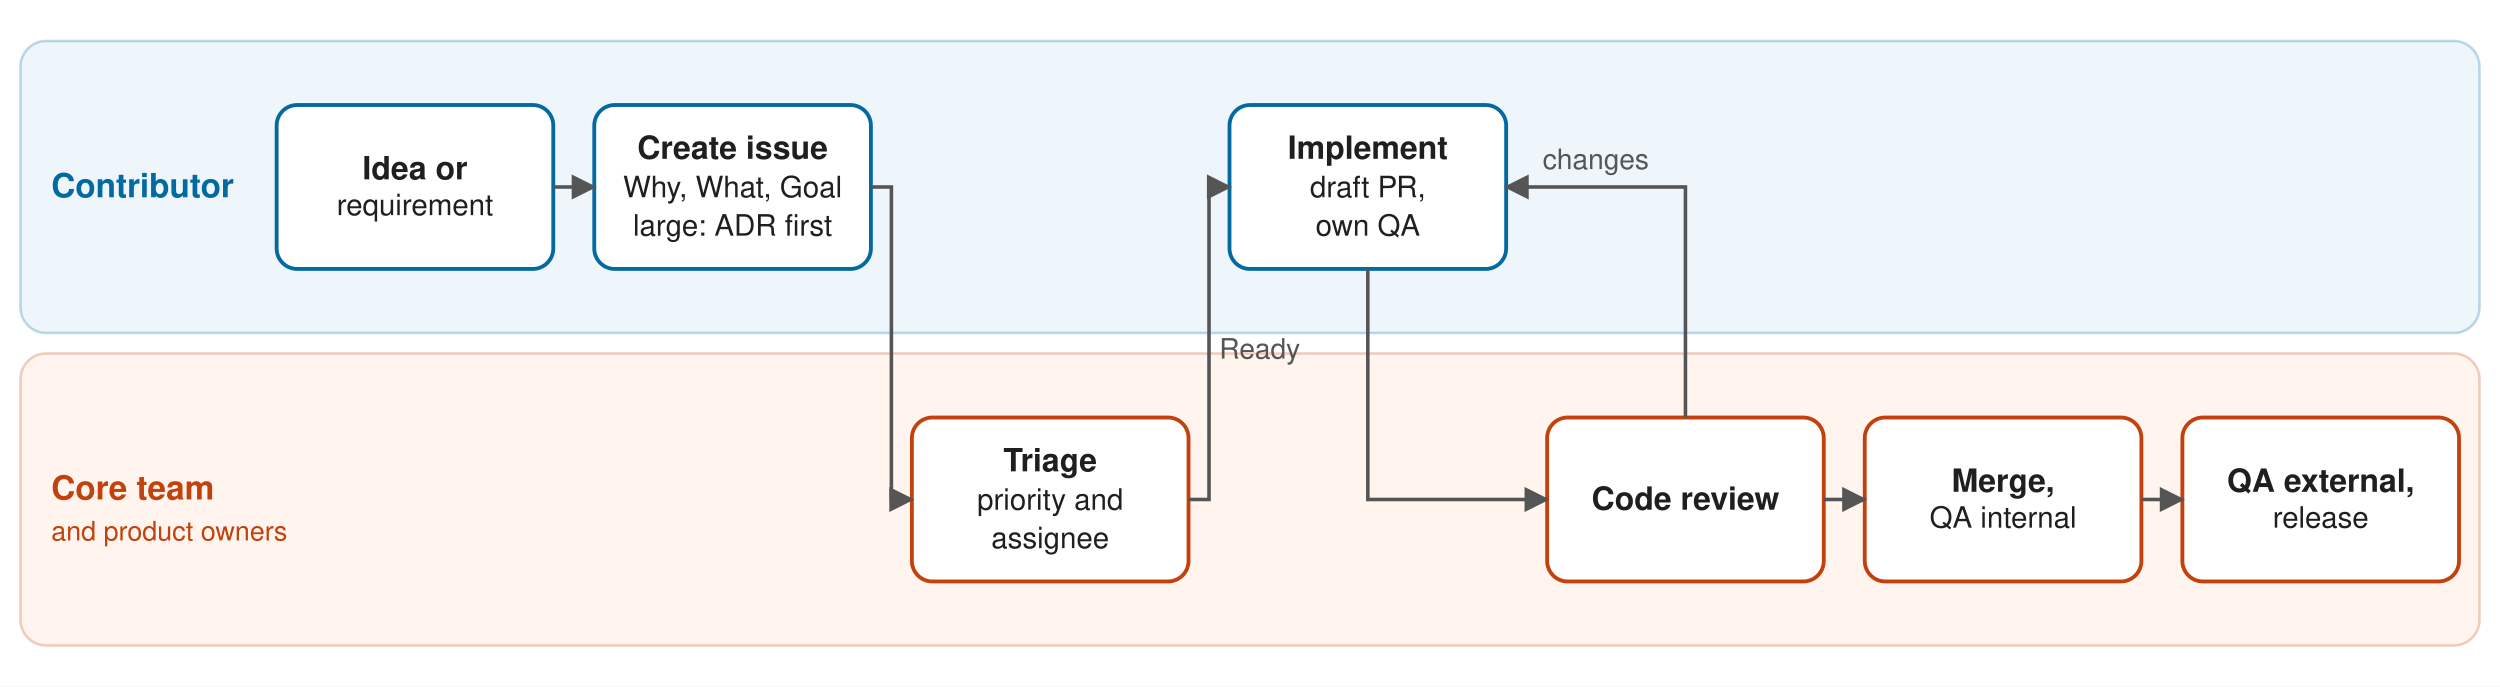
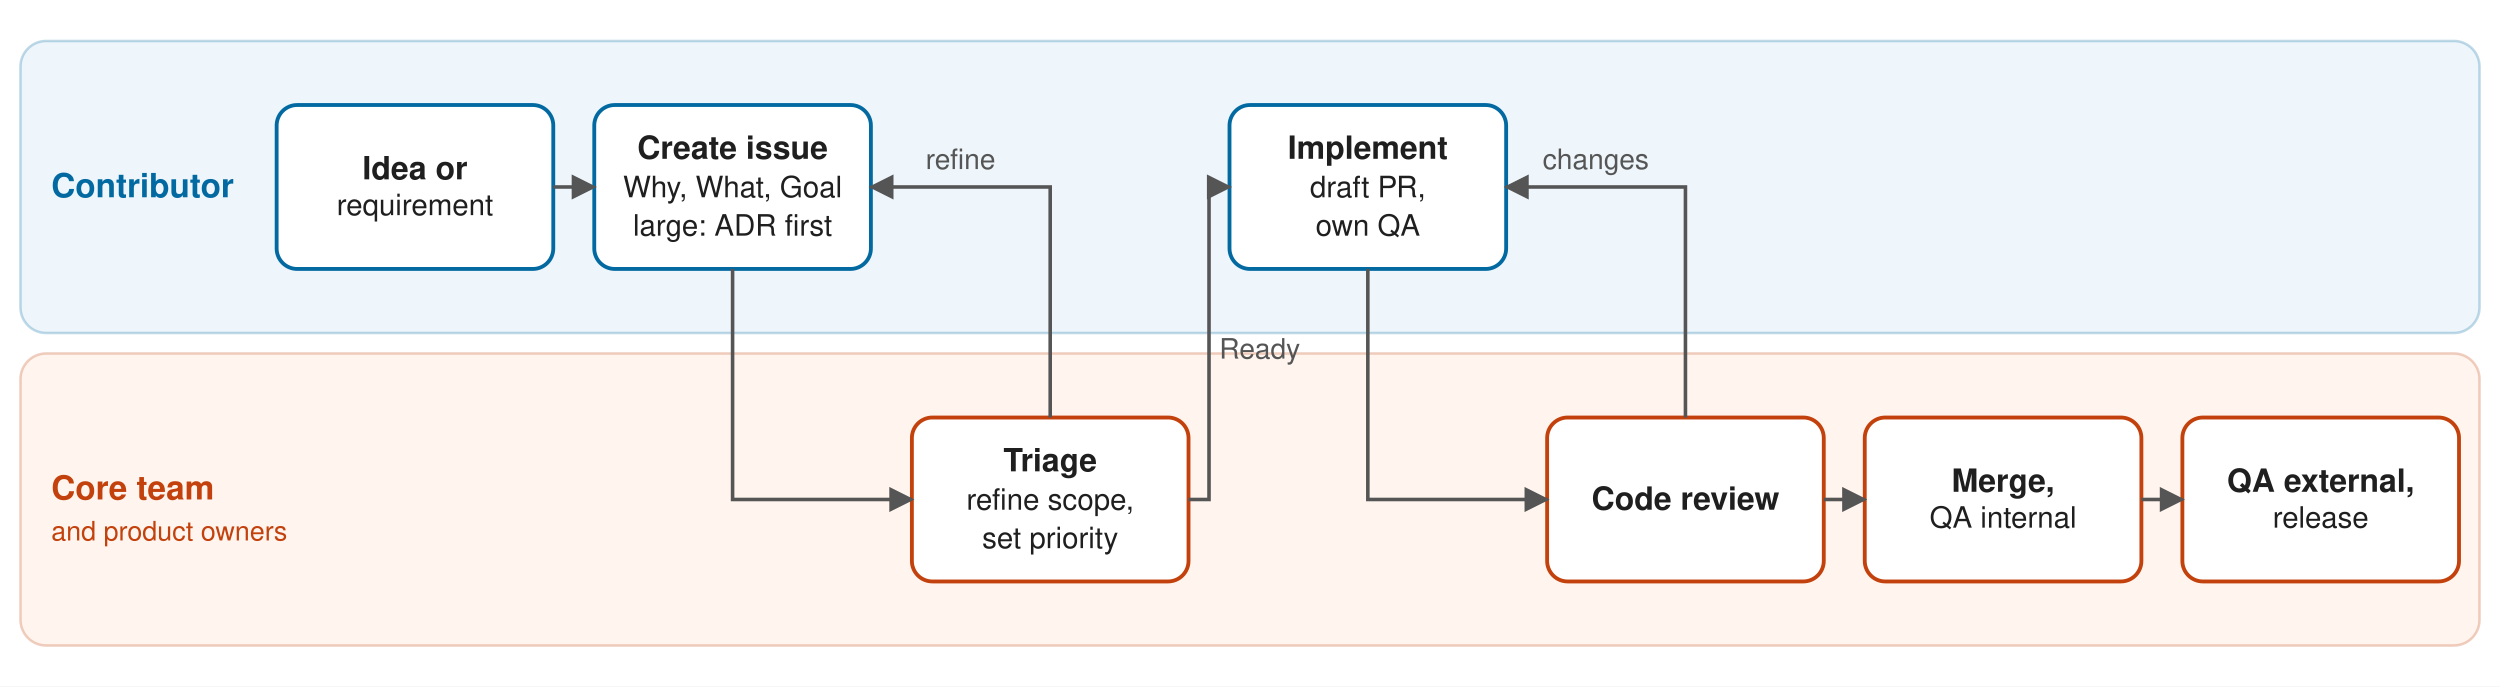
<svg xmlns="http://www.w3.org/2000/svg" viewBox="0 0 976 268" width="976" height="268" font-family="-apple-system, 'Segoe UI', Helvetica, Arial, sans-serif" role="img" aria-label="Proposing a feature">
  <rect width="976" height="268" fill="#ffffff" />
  <defs>
    <marker id="a" viewBox="0 0 10 10" refX="9" refY="5" markerWidth="7" markerHeight="7" orient="auto-start-reverse">
      <path d="M0 0L10 5L0 10z" fill="#555" />
    </marker>
  </defs>
  <rect x="8" y="16" width="960" height="114" rx="10" fill="#eef6fb" stroke="#0369a1" stroke-opacity="0.25" />
  <text x="20" y="77" font-size="13" font-weight="600" fill="#0369a1">Contributor</text>
  <rect x="8" y="138" width="960" height="114" rx="10" fill="#fff5ee" stroke="#c2410c" stroke-opacity="0.25" />
  <text x="20" y="195" font-size="13" font-weight="600" fill="#c2410c">Core team</text>
  <text x="20" y="211" font-size="10.5" fill="#c2410c">and product owners</text>
  <rect x="108.0" y="41.0" width="108" height="64" rx="8" fill="#ffffff" stroke="#0369a1" stroke-width="1.5" />
  <text x="162" y="70" text-anchor="middle" font-size="12.5" font-weight="600" fill="#1f1f1f">Idea or</text>
  <text x="162" y="84" text-anchor="middle" font-size="11.5" fill="#1f1f1f">requirement</text>
  <rect x="232.0" y="41.0" width="108" height="64" rx="8" fill="#ffffff" stroke="#0369a1" stroke-width="1.5" />
  <text x="286" y="62" text-anchor="middle" font-size="12.5" font-weight="600" fill="#1f1f1f">Create issue</text>
  <text x="286" y="77" text-anchor="middle" font-size="11.5" fill="#1f1f1f">Why, What, Goal</text>
  <text x="286" y="92" text-anchor="middle" font-size="11.5" fill="#1f1f1f">large: ADR first</text>
  <rect x="356.0" y="163.0" width="108" height="64" rx="8" fill="#ffffff" stroke="#c2410c" stroke-width="1.5" />
  <text x="410" y="184" text-anchor="middle" font-size="12.5" font-weight="600" fill="#1f1f1f">Triage</text>
-   <text x="410" y="199" text-anchor="middle" font-size="11.5" fill="#1f1f1f">priority and</text>
-   <text x="410" y="214" text-anchor="middle" font-size="11.5" fill="#1f1f1f">assignee</text>
+   <text x="410" y="199" text-anchor="middle" font-size="11.5" fill="#1f1f1f">refine scope,</text>
+   <text x="410" y="214" text-anchor="middle" font-size="11.5" fill="#1f1f1f">set priority</text>
  <rect x="480.0" y="41.0" width="108" height="64" rx="8" fill="#ffffff" stroke="#0369a1" stroke-width="1.5" />
  <text x="534" y="62" text-anchor="middle" font-size="12.5" font-weight="600" fill="#1f1f1f">Implement</text>
  <text x="534" y="77" text-anchor="middle" font-size="11.5" fill="#1f1f1f">draft PR,</text>
  <text x="534" y="92" text-anchor="middle" font-size="11.5" fill="#1f1f1f">own QA</text>
  <rect x="604.0" y="163.0" width="108" height="64" rx="8" fill="#ffffff" stroke="#c2410c" stroke-width="1.5" />
  <text x="658" y="199" text-anchor="middle" font-size="12.5" font-weight="600" fill="#1f1f1f">Code review</text>
  <rect x="728.0" y="163.0" width="108" height="64" rx="8" fill="#ffffff" stroke="#c2410c" stroke-width="1.5" />
  <text x="782" y="192" text-anchor="middle" font-size="12.5" font-weight="600" fill="#1f1f1f">Merge,</text>
  <text x="782" y="206" text-anchor="middle" font-size="11.5" fill="#1f1f1f">QA internal</text>
  <rect x="852.0" y="163.0" width="108" height="64" rx="8" fill="#ffffff" stroke="#c2410c" stroke-width="1.5" />
  <text x="906" y="192" text-anchor="middle" font-size="12.5" font-weight="600" fill="#1f1f1f">QA external,</text>
  <text x="906" y="206" text-anchor="middle" font-size="11.5" fill="#1f1f1f">release</text>
  <path d="M216 73H232" fill="none" stroke="#555" stroke-width="1.4" marker-end="url(#a)" />
-   <path d="M340 73H348V195H356" fill="none" stroke="#555" stroke-width="1.4" marker-end="url(#a)" />
+   <path d="M286 105V195H356" fill="none" stroke="#555" stroke-width="1.4" marker-end="url(#a)" />
+   <path d="M410 163V73H340" fill="none" stroke="#555" stroke-width="1.4" marker-end="url(#a)" />
+   <text x="375" y="66" text-anchor="middle" font-size="11" fill="#555">refine</text>
  <path d="M464 195H472V73H480" fill="none" stroke="#555" stroke-width="1.4" marker-end="url(#a)" />
  <text x="476" y="140" text-anchor="start" font-size="11" fill="#555">Ready</text>
  <path d="M534 105V195H604" fill="none" stroke="#555" stroke-width="1.4" marker-end="url(#a)" />
  <path d="M658 163V73H588" fill="none" stroke="#555" stroke-width="1.4" marker-end="url(#a)" />
  <text x="623" y="66" text-anchor="middle" font-size="11" fill="#555">changes</text>
  <path d="M712 195H728" fill="none" stroke="#555" stroke-width="1.4" marker-end="url(#a)" />
  <path d="M836 195H852" fill="none" stroke="#555" stroke-width="1.4" marker-end="url(#a)" />
</svg>
